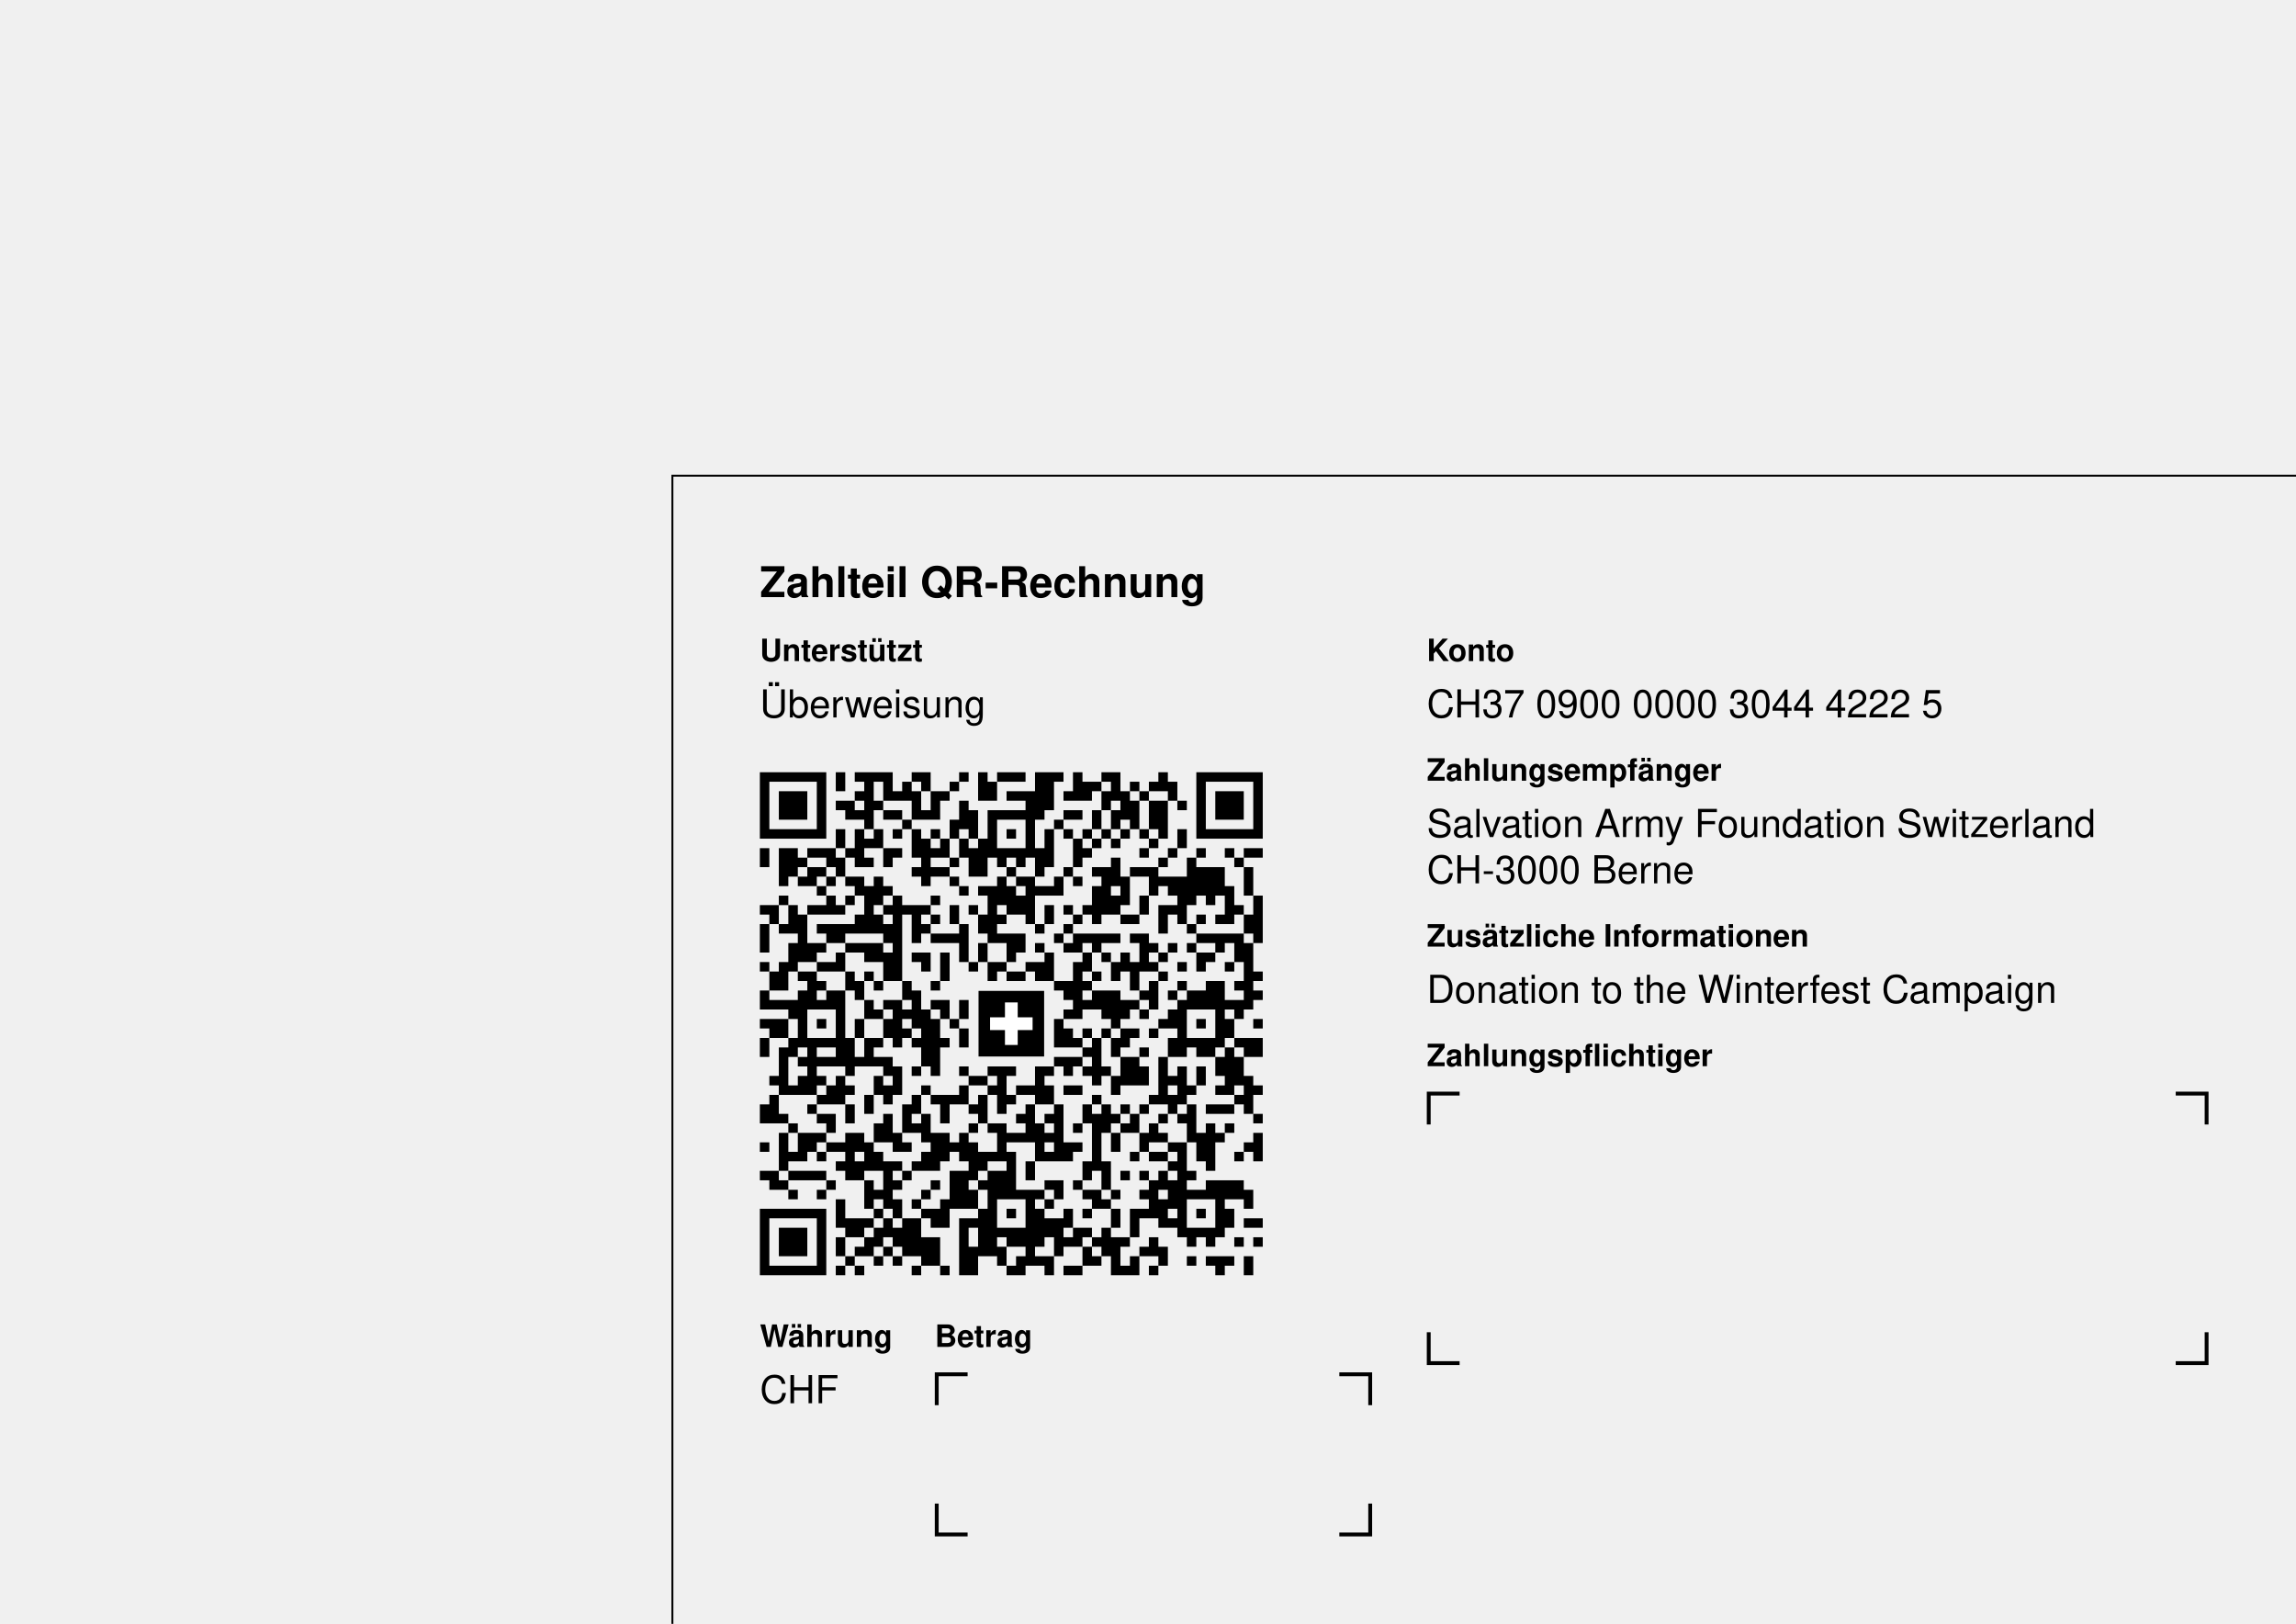
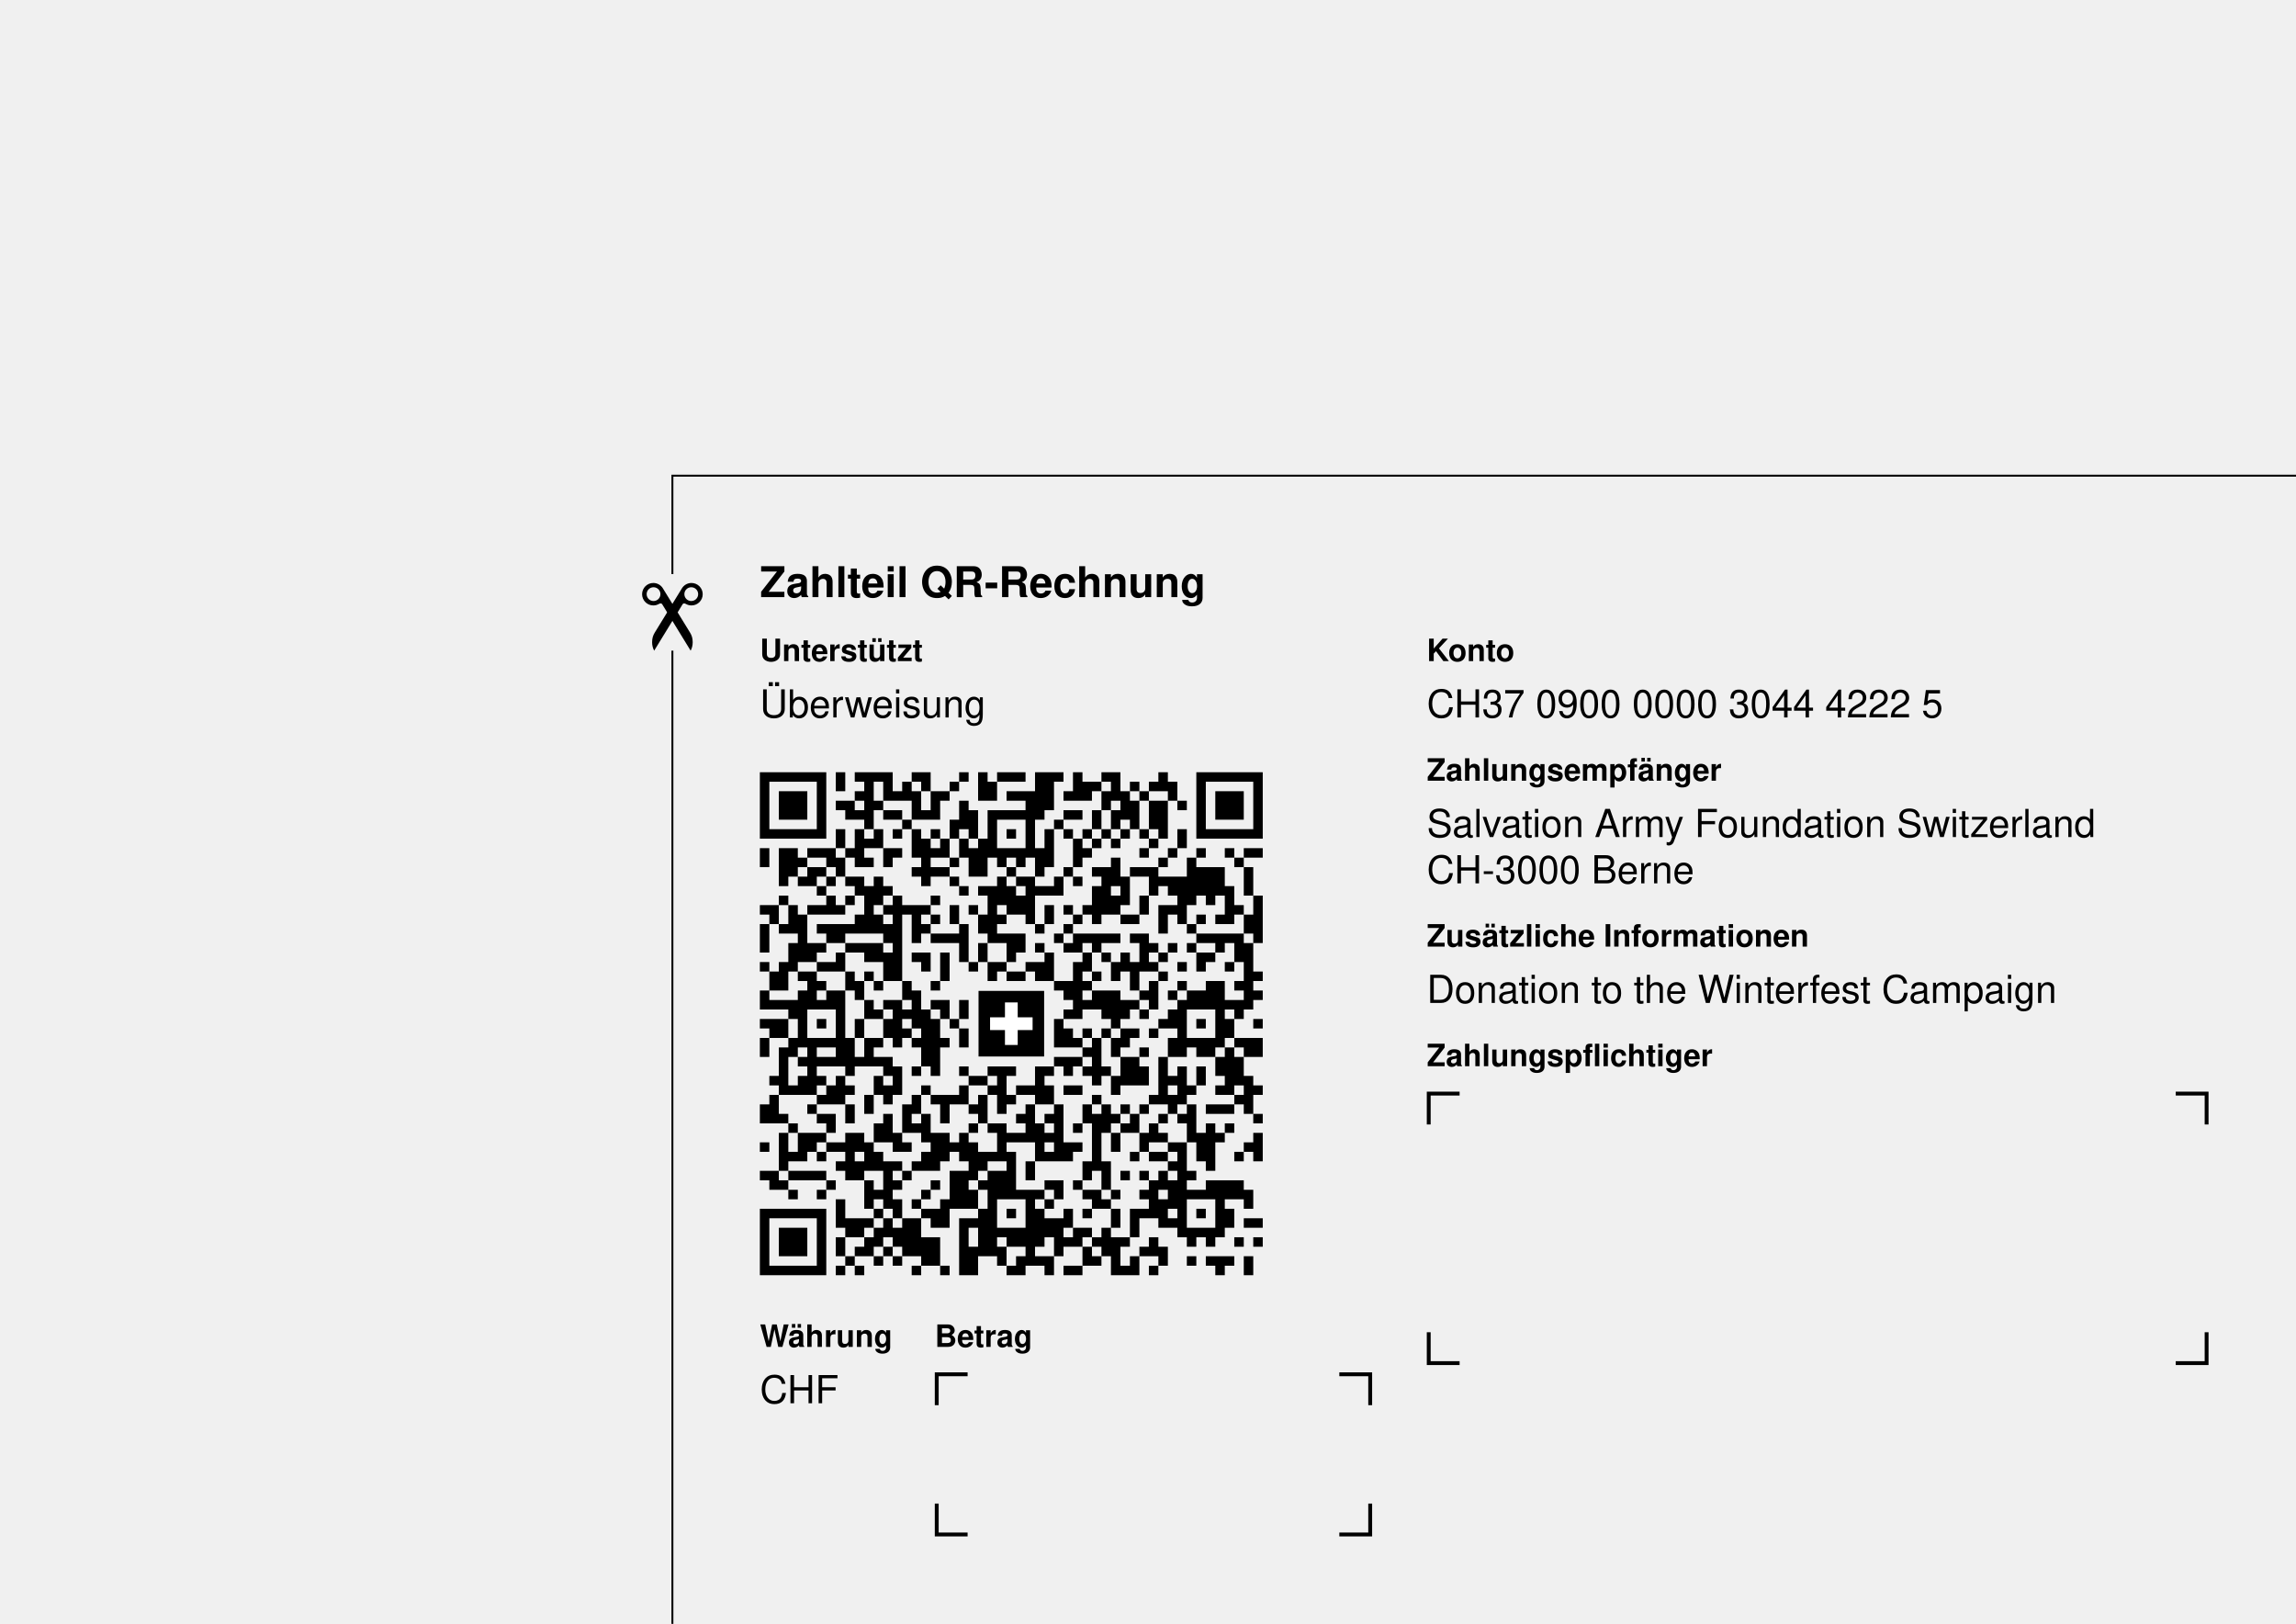
<svg xmlns="http://www.w3.org/2000/svg" width="210mm" height="148.5mm" version="1.1" viewBox="0 0 595.276 420.945">
  <g font-family="Helvetica,Arial" transform="translate(0 420.945)">
    <g transform="translate(174.331 -0)">
-       <path d="M0,-0l0,-297.638l420.945,0" stroke="#000000" stroke-width="0.5" fill="none" />
+       <path d="M0,-0l0,-252.283m0,-19.843l0,-25.512l420.945,0" stroke="#000000" stroke-width="0.5" fill="none" />
+     </g>
+     <g transform="translate(168.038 -252.283) scale(0.013)">
+       <path d="M131.754,-359.388c-33.041,54.539,-52.384,110.154,-52.384,192.144c0,62.702,15.27,120.654,41.122,167.596l567.598,-926.232c10.25,-16.724,34.279,-23.091,63.969,-5.805c33.06,19.242,71.495,30.268,112.507,30.268 c123.676,0,223.937,-100.261,223.937,-223.937c0,-123.676,-100.261,-223.937,-223.937,-223.937c-76.348,0,-143.773,38.208,-184.195,96.548l-548.617,893.353zm728.561,-904.861c75.929,0,137.48,61.551,137.48,137.48 c0,75.929,-61.551,137.48,-137.48,137.48c-75.929,0,-137.48,-61.551,-137.48,-137.48c0,-75.929,61.551,-137.48,137.48,-137.48z" fill="#000000" />
+     </g>
+     <g transform="translate(180.624 -252.283) scale(-0.013 0.013)">
+       <path d="M131.754,-359.388c-33.041,54.539,-52.384,110.154,-52.384,192.144c0,62.702,15.27,120.654,41.122,167.596l567.598,-926.232c10.25,-16.724,34.279,-23.091,63.969,-5.805c33.06,19.242,71.495,30.268,112.507,30.268 c123.676,0,223.937,-100.261,223.937,-223.937c0,-123.676,-100.261,-223.937,-223.937,-223.937c-76.348,0,-143.773,38.208,-184.195,96.548l-548.617,893.353zm728.561,-904.861c75.929,0,137.48,61.551,137.48,137.48 c0,75.929,-61.551,137.48,-137.48,137.48c-75.929,0,-137.48,-61.551,-137.48,-137.48c0,-75.929,61.551,-137.48,137.48,-137.48z" fill="#000000" />
    </g>
    <g transform="translate(197.008 -0)">
      <text x="0" y="-266.161" font-size="11" font-weight="bold">Zahlteil QR-Rechnung</text>
      <text x="0" y="-249.561" font-size="8" font-weight="bold">Unterstützt</text>
      <text x="0" y="-234.961" font-size="10">Überweisung</text>
      <text x="0" y="-71.797" font-size="8" font-weight="bold">Währung</text>
      <text x="0" y="-57.197" font-size="10">CHF</text>
    </g>
    <g transform="translate(242.362 -0)">
      <text x="0" y="-71.797" font-size="8" font-weight="bold">Betrag</text>
      <path d="M0.5,-31.181l0,8.004l8.004,0m96.378,0l8.004,0l0,-8.004m0,-25.512l0,-8.004l-8.004,0m-96.378,0l-8.004,0l0,8.004" stroke="#000000" fill="none" />
    </g>
    <g transform="translate(197.008 -90.382) scale(2.46)">
      <path d="M0,-53h7v1h-7zm8,0h1v2h-1zm2,0h4v1h-4zm6,0h2v1h-2zm5,0h1v1h-1zm2,0h1v3h-1z m2,0h3v1h-3zm4,0h2v4h-2zm2,0h1v1h-1zm2,0h1v3h-1zm3,0h2v1h-2zm6,0h1v2h-1z m4,0h7v1h-7zm-46,1h1v6h-1zm6,0h1v6h-1zm5,0h1v5h-1zm2,0h1v2h-1zm2,0h1v2h-1z m2,0h1v1h-1zm3,0h1v1h-1zm4,0h1v2h-1zm10,0h2v1h-2zm3,0h1v2h-1zm2,0h1v1h-1z m2,0h1v1h-1zm2,0h1v2h-1zm3,-0h1v6h-1zm6,0h1v6h-1zm-50,1h3v3h-3zm8,0h1v1h-1z m4,0h1v1h-1zm2,0h1v3h-1zm2,0h1v3h-1zm1,0h1v1h-1zm7,0h3v1h-3zm6,0h1v1h-1z m2,0h1v1h-1zm2,0h1v2h-1zm2,0h1v3h-1zm2,0h1v1h-1zm8,0h3v3h-3zm-40,1h2v1h-2z m4,0h1v1h-1zm9,-0h1v3h-1zm7,0h1v6h-1zm11,-0h1v3h-1zm2,0h2v3h-2zm3,0h1v1h-1z m-35,1h2v1h-2zm4,0h2v1h-2zm4,0h1v1h-1zm5,-0h1v3h-1zm2,0h1v5h-1zm1,0h3v1h-3z m4,0h1v1h-1zm3,0h2v1h-2zm3,-0h1v2h-1zm2,0h1v2h-1zm-22,1h1v1h-1zm5,0h1v2h-1z m11,0h1v1h-1zm-30,1h5v1h-5zm7,0h1v2h-1zm2,0h1v4h-1zm2,0h1v2h-1zm2,-0h1v1h-1z m2,0h1v3h-1zm2,-0h1v1h-1zm8,0h1v1h-1zm4,0h1v4h-1zm2,-0h1v1h-1zm2,0h1v1h-1z m2,0h1v1h-1zm2,0h1v1h-1zm2,0h1v1h-1zm2,0h1v1h-1zm2,0h1v2h-1zm3,-0h5v1h-5z m-36,1h1v1h-1zm6,0h1v5h-1zm2,0h1v2h-1zm2,0h1v2h-1zm2,0h1v4h-1zm10,0h1v3h-1z m2,0h1v1h-1zm2,0h1v1h-1zm4,0h1v1h-1zm-41,1h1v2h-1zm2,0h2v3h-2zm3,0h3v1h-3z m4,0h1v1h-1zm4,0h2v1h-2zm5,0h1v1h-1zm4,0h1v3h-1zm3,0h3v1h-3zm4,0h1v3h-1z m5,0h1v1h-1zm6,0h1v1h-1zm3,0h1v1h-1zm3,0h1v1h-1zm3,0h1v1h-1zm2,0h2v1h-2z m-47,1h1v1h-1zm3,0h2v1h-2zm4,0h1v1h-1zm2,0h1v1h-1zm7,0h1v1h-1zm5,0h1v1h-1z m2,0h1v1h-1zm10,0h1v3h-1zm5,0h1v1h-1zm3,-0h1v5h-1zm5,0h1v1h-1zm-45,1h2v1h-2z m3,0h1v1h-1zm8,0h1v1h-1zm2,0h2v1h-2zm8,0h1v1h-1zm6,0h1v1h-1zm3,0h2v1h-2z m4,0h3v1h-3zm7,-0h3v3h-3zm5,0h1v3h-1zm-49,1h1v1h-1zm2,0h2v1h-2zm3,0h1v1h-1z m2,0h2v1h-2zm3,-0h1v3h-1zm8,0h1v1h-1zm5,-0h1v3h-1zm2,0h2v1h-2zm4,-0h1v2h-1z m2,0h1v1h-1zm3,-0h1v4h-1zm2,0h1v3h-1zm3,0h4v1h-4zm-35,1h1v1h-1zm4,0h2v1h-2z m3,0h1v1h-1zm8,0h1v1h-1zm2,0h2v1h-2zm3,0h1v3h-1zm2,0h1v4h-1zm1,0h2v1h-2z m6,0h1v4h-1zm6,0h1v1h-1zm2,0h2v1h-2zm6,0h1v4h-1zm-47,1h1v1h-1zm5,0h1v2h-1z m2,0h1v1h-1zm2,0h1v4h-1zm3,0h1v9h-1zm4,0h1v1h-1zm6,0h1v5h-1zm3,0h1v2h-1z m10,0h1v2h-1zm3,0h1v2h-1zm4,0h1v3h-1zm3,0h1v1h-1zm5,0h1v5h-1zm-52,1h2v1h-2z m3,0h1v3h-1zm2,0h2v1h-2zm3,0h1v1h-1zm5,0h1v1h-1zm2,0h3v1h-3zm5,0h1v2h-1z m2,0h1v1h-1zm8,0h1v2h-1zm2,0h1v1h-1zm2,0h1v1h-1zm8,0h1v3h-1zm1,0h1v1h-1z m7,0h1v1h-1zm-49,1h1v1h-1zm3,0h1v5h-1zm6,0h1v2h-1zm2,0h1v2h-1zm4,0h1v3h-1z m2,0h1v1h-1zm5,0h1v2h-1zm2,0h1v1h-1zm8,0h1v1h-1zm5,0h2v1h-2zm8,0h1v1h-1z m2,0h1v1h-1zm3,0h1v2h-1zm-51,1h1v3h-1zm2,0h1v1h-1zm4,0h4v1h-4zm7,0h1v2h-1z m4,0h1v1h-1zm4,0h1v4h-1zm8,0h1v1h-1zm3,0h1v1h-1zm13,0h1v1h-1zm-38,1h2v1h-2z m11,0h3v1h-3zm7,0h3v1h-3zm6,0h1v1h-1zm2,0h5v1h-5zm6,0h2v1h-2zm7,0h5v1h-5z m-43,1h1v3h-1zm2,0h2v1h-2zm4,0h4v1h-4zm14,0h1v2h-1zm3,0h2v1h-2zm3,0h1v1h-1z m3,0h2v1h-2zm3,0h1v1h-1zm5,0h1v3h-1zm1,0h1v1h-1zm2,0h1v1h-1zm2,0h1v1h-1z m3,0h1v1h-1zm2,0h2v2h-2zm-45,1h1v1h-1zm3,0h1v2h-1zm3,0h3v1h-3zm5,0h2v1h-2z m3,0h1v3h-1zm7,0h1v1h-1zm4,0h1v3h-1zm4,0h1v2h-1zm2,0h1v1h-1zm2,0h1v2h-1z m4,0h1v1h-1zm4,0h2v1h-2zm-46,1h1v1h-1zm2,0h1v3h-1zm4,0h2v1h-2zm7,0h1v2h-1z m4,0h1v1h-1zm5,0h1v1h-1zm2,0h2v1h-2zm4,0h2v1h-2zm5,0h1v6h-1zm4,0h1v2h-1z m2,0h1v3h-1zm2,0h1v1h-1zm3,0h1v1h-1zm2,0h1v1h-1zm3,0h1v1h-1zm2,0h1v5h-1z m-50,1h1v2h-1zm3,0h2v1h-2zm5,0h1v2h-1zm2,0h1v1h-1zm13,0h1v1h-1zm2,0h2v1h-2z m3,0h1v1h-1zm6,0h1v1h-1zm7,0h1v1h-1zm10,0h1v1h-1zm-47,1h1v3h-1zm1,0h1v1h-1z m4,0h1v2h-1zm2,0h1v1h-1zm3,0h1v2h-1zm3,0h1v1h-1zm13,0h2v1h-2zm3,0h1v1h-1z m7,0h1v3h-1zm3,0h1v1h-1zm3,0h2v3h-2zm3,0h1v1h-1zm-50,1h1v2h-1zm4,0h1v6h-1z m3,0h2v2h-2zm9,0h1v4h-1zm16,0h1v1h-1zm3,0h3v2h-3zm5,0h1v1h-1zm3,0h1v1h-1z m2,0h2v2h-2zm7,0h1v1h-1zm-51,1h3v1h-3zm5,0h1v1h-1zm5,0h1v2h-1zm2,0h2v1h-2z m5,0h2v1h-2zm3,0h1v2h-1zm13,0h1v1h-1zm4,0h2v1h-2zm6,0h1v6h-1zm5,0h2v1h-2z m-46,1h1v1h-1zm5,0h1v6h-1zm4,0h1v1h-1zm2,0h1v4h-1zm1,0h1v1h-1zm2,0h1v6h-1z m2,0h1v1h-1zm13,0h1v1h-1zm4,0h3v1h-3zm4,0h1v1h-1zm3,0h1v2h-1zm5,0h1v4h-1z m2,0h1v1h-1zm-50,1h3v1h-3zm6,0h1v1h-1zm4,0h1v2h-1zm3,0h1v2h-1zm5,0h1v6h-1z m2,0h1v1h-1zm11,0h1v3h-1zm6,0h1v1h-1zm5,0h1v1h-1zm4,0h1v1h-1zm3,0h1v2h-1z m3,0h1v1h-1zm-51,1h2v1h-2zm14,0h1v1h-1zm6,0h1v2h-1zm11,0h1v2h-1zm2,0h1v1h-1z m2,0h1v1h-1zm2,0h2v1h-2zm3,0h1v1h-1zm-41,1h1v2h-1zm3,0h1v2h-1zm2,0h1v6h-1z m1,0h2v1h-2zm3,0h1v4h-1zm2,0h1v3h-1zm1,0h1v1h-1zm4,0h1v1h-1zm3,0h1v1h-1z m14,0h1v1h-1zm2,-0h1v5h-1zm2,0h2v1h-2zm6,-0h1v2h-1zm2,0h3v1h-3zm5,0h3v1h-3z m-48,1h1v5h-1zm32,0h1v1h-1zm3,0h1v1h-1zm3,0h1v1h-1zm6,0h2v1h-2zm3,0h1v5h-1z m2,0h2v1h-2zm-47,1h1v1h-1zm2,0h2v1h-2zm4,0h1v1h-1zm2,0h2v1h-2zm19,0h3v1h-3z m7,-0h2v3h-2zm4,0h1v5h-1zm6,0h1v2h-1zm2,-0h1v3h-1zm-37,1h2v1h-2zm3,0h1v1h-1z m5,0h1v1h-1zm3,0h3v1h-3zm5,-0h1v4h-1zm1,0h1v1h-1zm2,0h1v1h-1zm2,0h1v1h-1z m2,0h1v1h-1zm4,-0h1v2h-1zm4,0h1v4h-1zm2,0h1v2h-1zm-45,1h1v1h-1zm3,0h1v2h-1z m2,0h1v1h-1zm2,0h1v3h-1zm4,0h1v2h-1zm2,0h1v2h-1zm8,0h2v1h-2zm3,0h1v4h-1z m12,0h1v2h-1zm6,0h1v1h-1zm8,0h1v4h-1zm-48,1h1v1h-1zm4,0h1v2h-1zm2,0h1v1h-1z m4,0h1v2h-1zm4,0h1v1h-1zm4,0h1v2h-1zm3,0h1v1h-1zm3,0h2v1h-2zm3,0h1v2h-1z m2,0h2v1h-2zm13,0h1v1h-1zm3,0h1v1h-1zm4,0h1v1h-1zm-51,1h1v3h-1zm5,0h1v1h-1z m5,0h1v2h-1zm5,0h1v2h-1zm2,0h3v1h-3zm5,0h1v3h-1zm3,0h1v1h-1zm9,0h1v1h-1z m6,0h1v1h-1zm2,0h1v2h-1zm7,0h1v1h-1zm-50,1h1v2h-1zm5,0h1v1h-1zm4,0h1v2h-1z m6,0h1v3h-1zm4,0h1v2h-1zm3,0h1v1h-1zm6,0h1v4h-1zm3,0h1v6h-1zm3,-0h1v2h-1z m2,0h1v3h-1zm2,0h1v1h-1zm2,0h1v1h-1zm5,0h1v4h-1zm2,0h3v1h-3zm-45,1h1v1h-1z m4,0h2v1h-2zm7,0h1v3h-1zm4,0h1v3h-1zm10,0h1v1h-1zm3,0h1v1h-1zm5,0h1v6h-1z m2,0h1v1h-1zm2,0h1v2h-1zm3,0h1v1h-1zm2,0h1v1h-1zm8,0h1v1h-1zm-49,1h1v1h-1z m4,0h1v1h-1zm5,0h1v2h-1zm4,0h1v1h-1zm6,0h1v1h-1zm2,0h2v1h-2zm5,0h1v4h-1z m4,0h1v1h-1zm5,0h1v1h-1zm3,0h1v2h-1zm6,0h1v5h-1zm2,0h1v1h-1zm-47,1h1v4h-1z m2,0h2v2h-2zm2,0h1v1h-1zm3,0h1v5h-1zm1,0h1v2h-1zm4,0h1v2h-1zm4,0h2v3h-2z m3,0h1v3h-1zm4,0h3v1h-3zm5,0h1v1h-1zm7,0h1v2h-1zm3,0h1v2h-1zm2,0h1v1h-1z m4,0h1v3h-1zm2,0h1v1h-1zm4,0h1v3h-1zm-52,1h1v1h-1zm7,0h2v1h-2zm4,0h1v3h-1z m4,0h1v1h-1zm5,0h1v1h-1zm2,0h1v4h-1zm3,0h1v2h-1zm7,0h2v1h-2zm11,0h2v1h-2z m8,0h1v1h-1zm-48,1h2v1h-2zm3,0h1v1h-1zm6,0h1v2h-1zm5,0h1v2h-1zm6,0h2v1h-2z m3,0h1v5h-1zm4,0h1v1h-1zm2,0h1v1h-1zm7,0h1v1h-1zm2,0h2v1h-2zm3,0h1v9h-1z m6,0h1v1h-1zm-42,1h1v1h-1zm2,-0h1v2h-1zm3,0h1v5h-1zm1,0h1v1h-1zm2,0h1v1h-1z m2,0h1v1h-1zm5,0h1v1h-1zm5,-0h1v2h-1zm6,0h1v2h-1zm2,0h1v3h-1zm7,0h1v1h-1z m-43,1h2v1h-2zm3,0h4v1h-4zm12,0h1v1h-1zm5,0h2v4h-2zm4,-0h1v9h-1zm1,0h1v3h-1z m13,-0h1v1h-1zm2,0h1v1h-1zm2,0h1v2h-1zm3,0h1v1h-1zm-44,1h2v1h-2zm6,0h1v1h-1z m4,0h1v3h-1zm3,-0h1v1h-1zm4,0h1v1h-1zm5,0h1v1h-1zm7,0h2v1h-2zm3,0h1v1h-1z m8,0h1v4h-1zm2,0h1v3h-1zm4,-0h4v2h-4zm-44,1h1v1h-1zm3,0h1v1h-1zm6,0h1v1h-1z m5,0h1v1h-1zm5,0h1v2h-1zm5,0h3v1h-3zm4,0h1v1h-1zm3,0h2v1h-2zm3,0h1v1h-1z m3,0h1v1h-1zm5,0h2v1h-2zm6,0h1v2h-1zm-43,1h1v3h-1zm6,0h1v2h-1zm2,0h1v1h-1z m3,0h1v3h-1zm9,0h1v7h-1zm2,0h1v1h-1zm5,0h2v1h-2zm7,0h1v3h-1zm6,0h1v4h-1z m-48,1h7v1h-7zm12,0h1v1h-1zm5,0h2v1h-2zm6,0h1v5h-1zm3,0h1v1h-1zm3,0h1v4h-1z m3,0h1v2h-1zm2,0h1v1h-1zm3,0h1v2h-1zm2,0h1v3h-1zm1,0h1v1h-1zm6,0h1v1h-1z m3,0h1v2h-1zm-49,1h1v6h-1zm6,0h1v6h-1zm3,0h2v2h-2zm2,-0h1v1h-1zm2,0h1v2h-1z m2,0h2v4h-2zm3,-0h1v1h-1zm3,0h1v6h-1zm1,-0h1v1h-1zm8,0h2v2h-2zm13,-0h1v1h-1z m8,0h2v1h-2zm-49,1h3v3h-3zm10,0h1v2h-1zm2,0h1v2h-1zm11,-0h3v1h-3zm8,0h2v1h-2z m3,0h1v3h-1zm9,-0h3v1h-3zm-37,1h1v2h-1zm3,0h1v2h-1zm6,0h2v3h-2zm9,0h2v1h-2z m5,0h3v1h-3zm4,0h1v1h-1zm2,0h1v4h-1zm1,0h1v1h-1zm3,0h1v2h-1zm4,0h1v1h-1z m2,0h1v1h-1zm3,0h1v1h-1zm2,0h1v1h-1zm-42,1h1v1h-1zm3,0h1v1h-1zm9,0h1v3h-1z m3,0h1v2h-1zm6,0h1v1h-1zm3,0h1v2h-1zm6,0h1v1h-1zm2,0h1v2h-1zm-33,1h1v1h-1z m3,0h1v1h-1zm2,0h1v1h-1zm13,0h1v2h-1zm2,0h2v1h-2zm6,0h1v1h-1zm4,0h1v2h-1z m6,0h1v1h-1zm2,0h3v1h-3zm4,0h1v2h-1zm-50,1h5v1h-5zm7,0h1v1h-1zm2,0h1v1h-1z m6,0h1v1h-1zm3,0h1v1h-1zm7,0h1v1h-1zm4,0h1v1h-1zm2,0h2v1h-2zm6,0h1v1h-1z m3,0h1v1h-1zm7,0h1v1h-1z" fill="#000000" />
    </g>
    <g transform="translate(197.008 -90.382)">
      <path d="M56.693,-73.701h17.008v17.008h-17.008z" fill="#000000" />
      <path d="M63.543,-70.709h3.307v11.024h-3.307zm-3.858,3.858h11.024v3.307h-11.024z" fill="#ffffff" />
    </g>
    <g transform="translate(369.921 -0)">
      <text x="0" y="-249.561" font-size="8" font-weight="bold">Konto</text>
      <text x="0" y="-234.961" font-size="10">CH37 0900 0000 3044 4222 5</text>
      <text x="0" y="-218.561" font-size="8" font-weight="bold">Zahlungsempfänger</text>
      <text x="0" y="-203.961" font-size="10">Salvation Army Foundation Switzerland</text>
      <text x="0" y="-191.961" font-size="10">CH-3000 Berne</text>
      <text x="0" y="-175.561" font-size="8" font-weight="bold">Zusätzliche Informationen</text>
      <text x="0" y="-160.961" font-size="10">Donation to the Winterfest Campaign</text>
      <text x="0" y="-144.561" font-size="8" font-weight="bold">Zahlungspflichtiger</text>
      <path d="M0.5,-75.598l0,8.004l8.004,0m185.669,0l8.004,0l0,-8.004m0,-53.858l0,-8.004l-8.004,0m-185.669,0l-8.004,0l0,8.004" stroke="#000000" fill="none" />
    </g>
  </g>
</svg>
